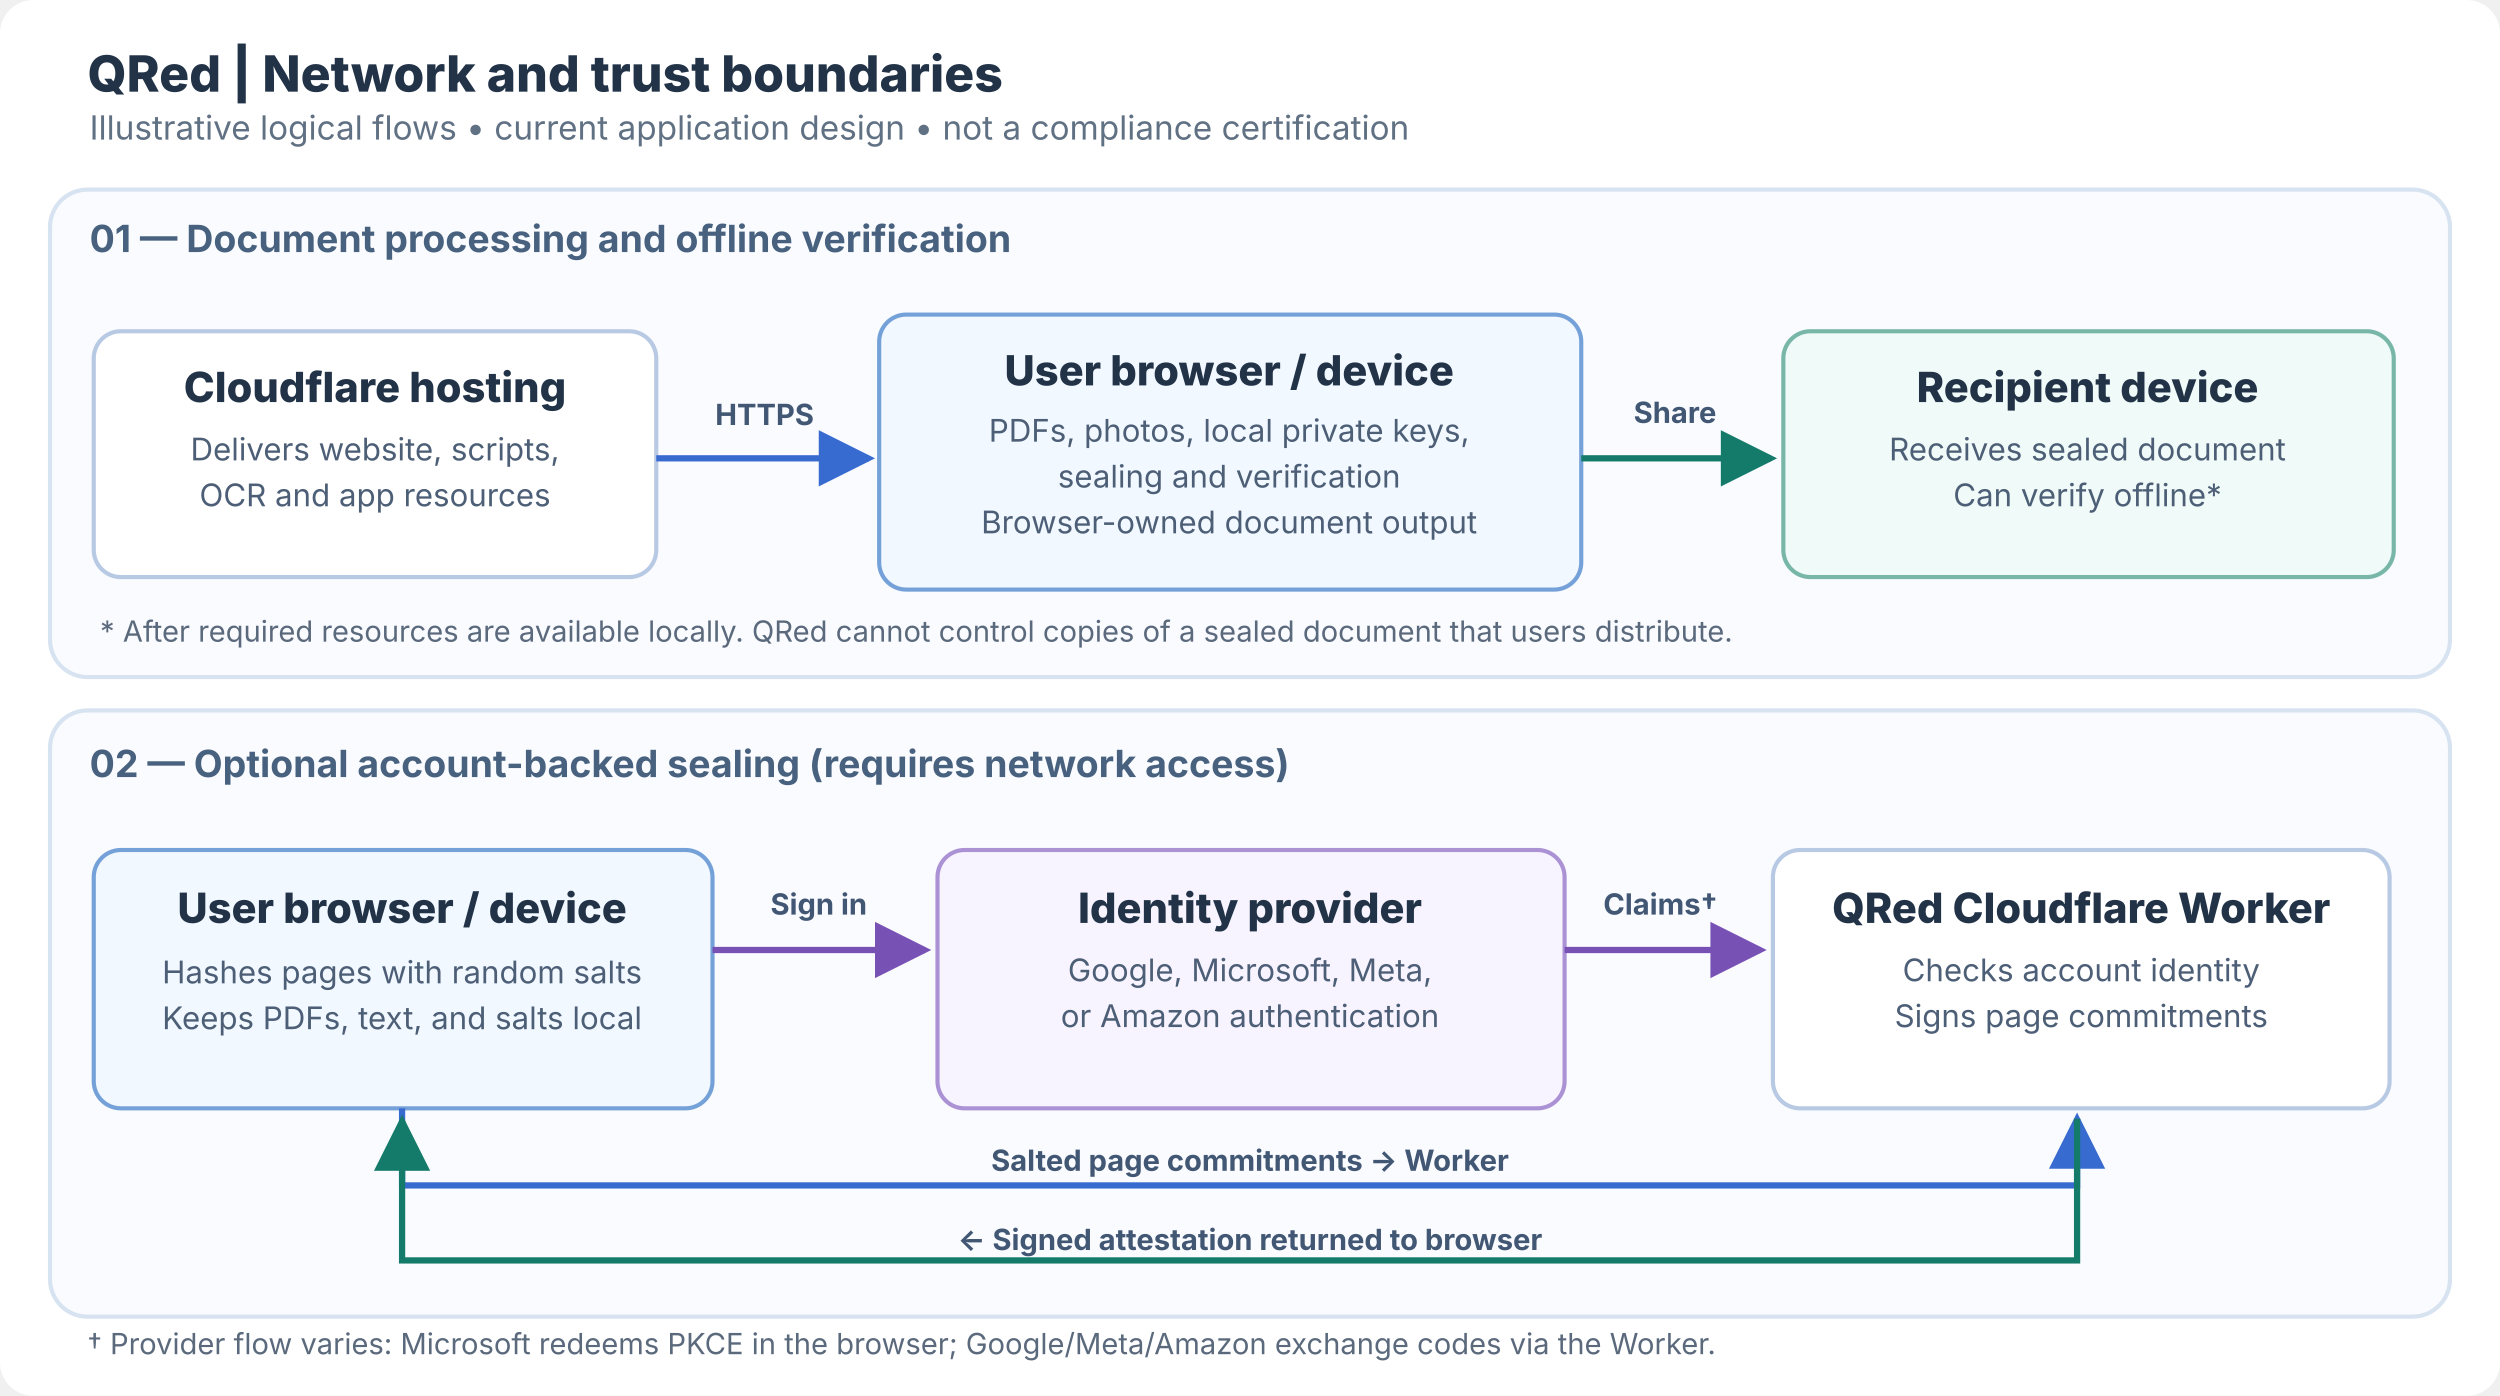
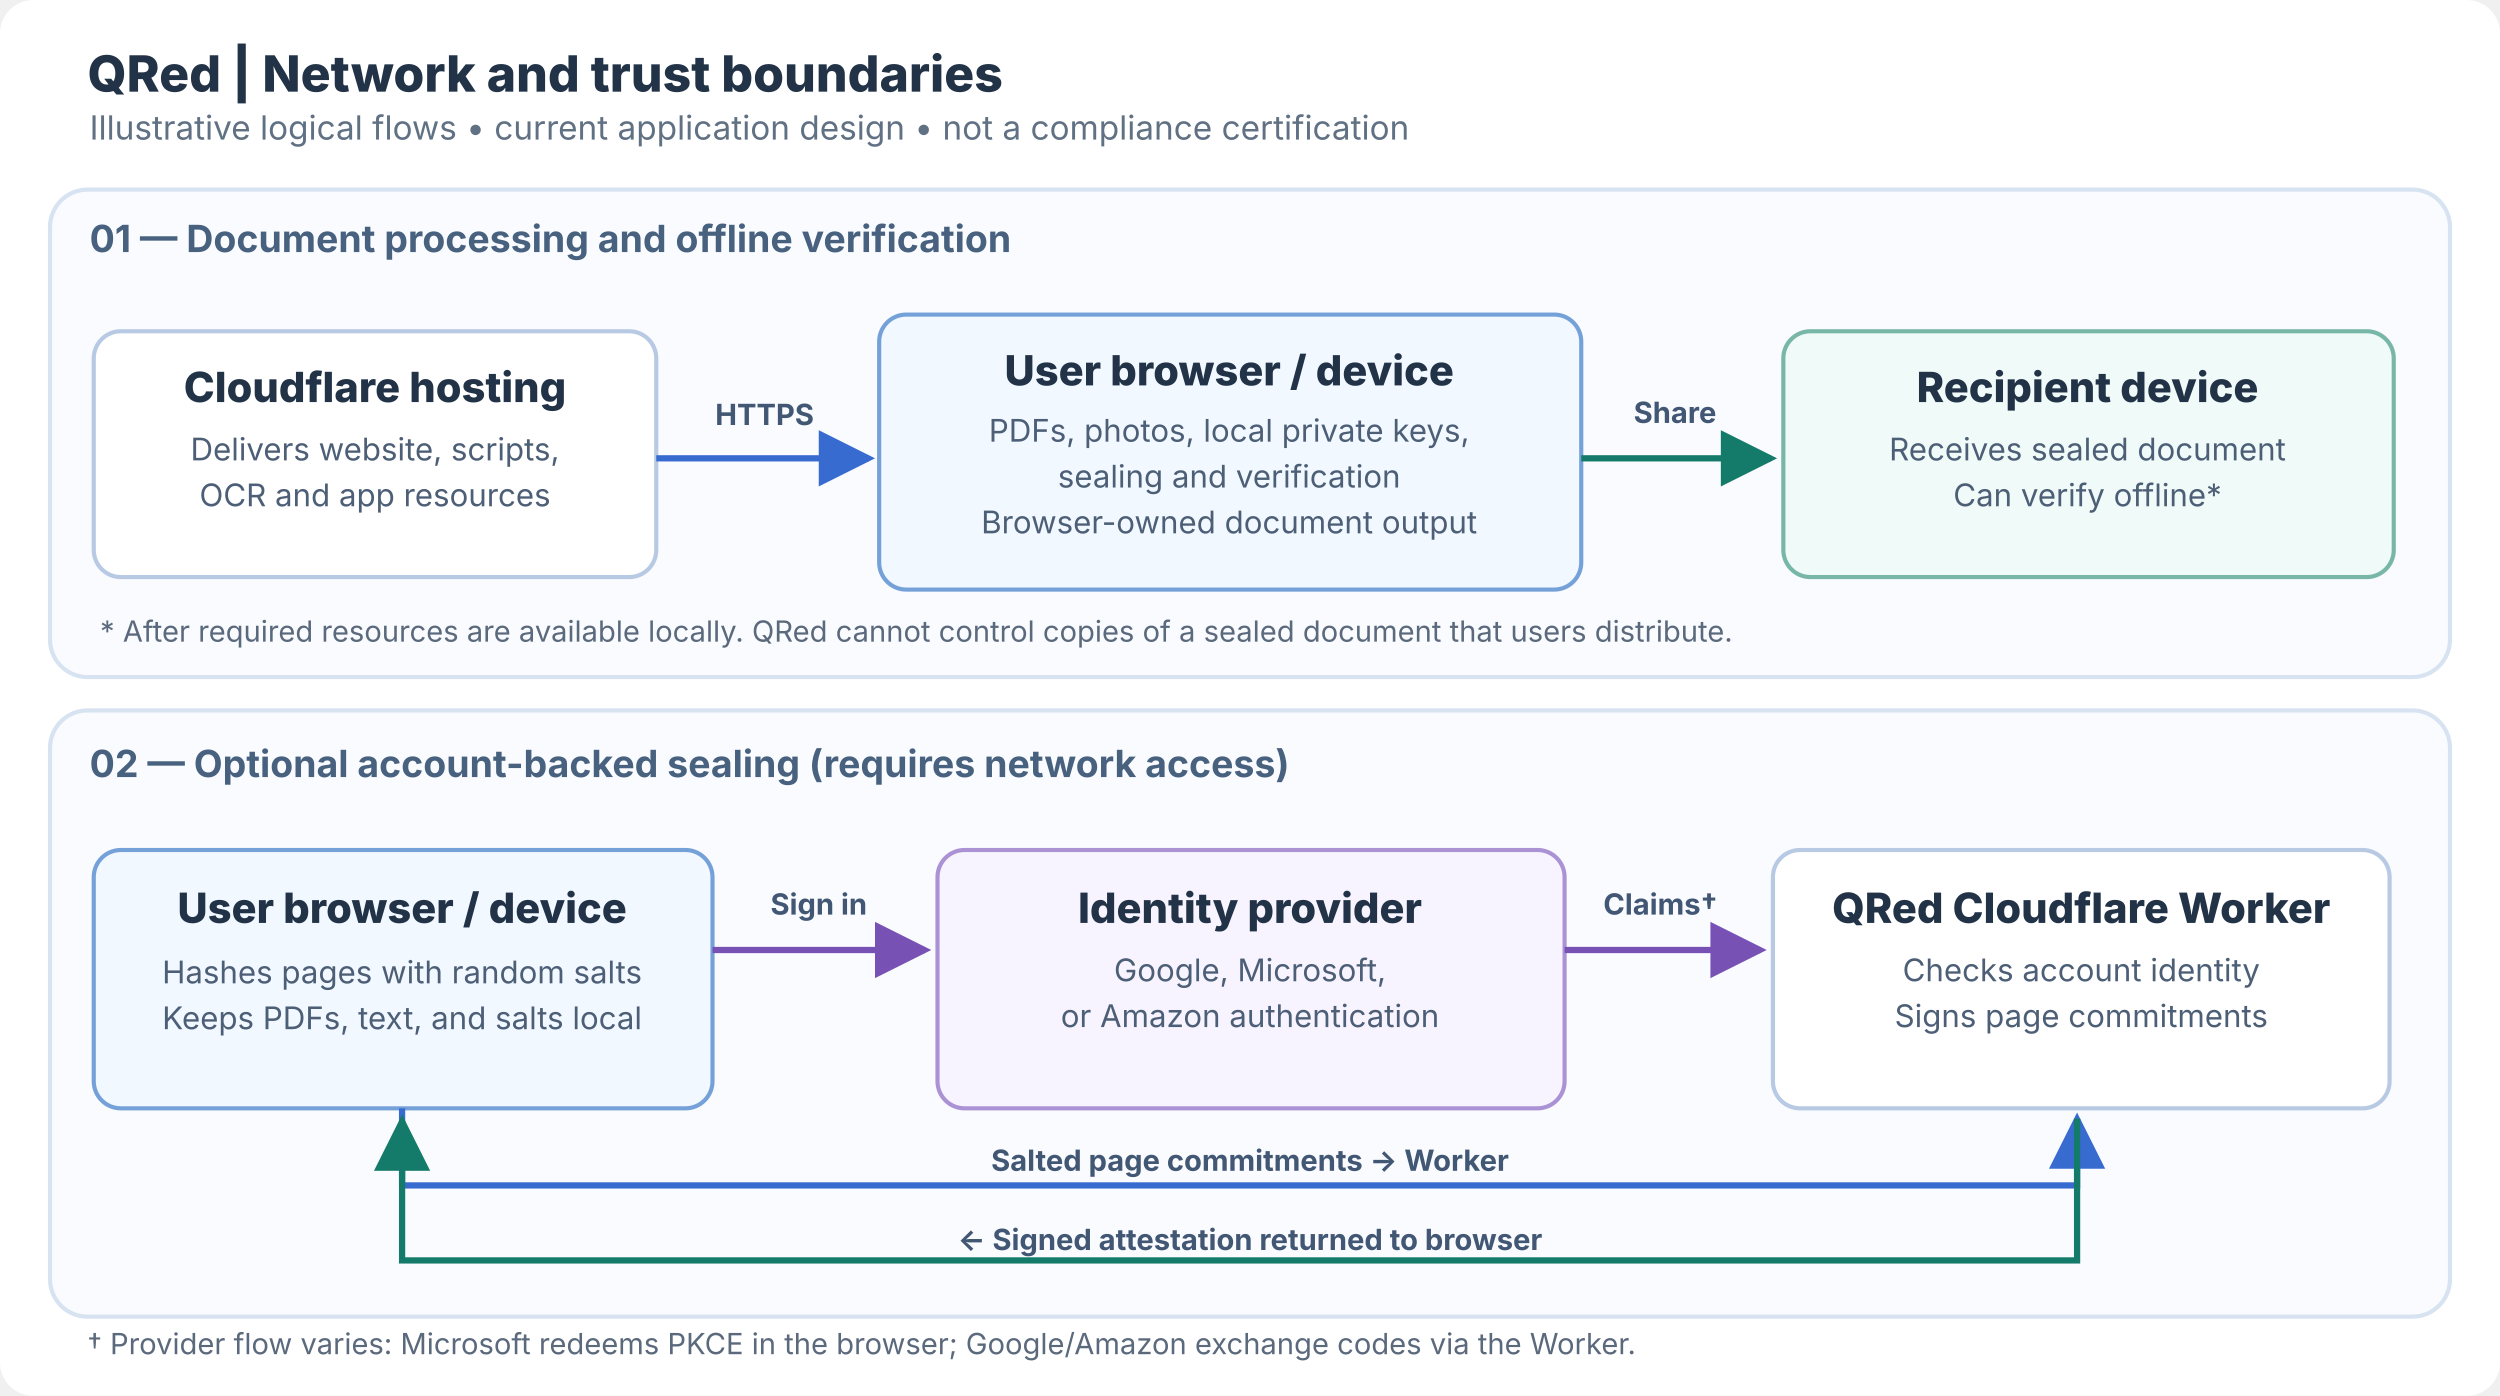
<svg xmlns="http://www.w3.org/2000/svg" viewBox="0 0 1200 670" role="img" aria-labelledby="diagram-title diagram-desc">
  <defs>
    <marker id="arrow-blue" markerWidth="9" markerHeight="9" refX="8" refY="4.5" orient="auto">
      <path d="M0 0 L9 4.5 L0 9 Z" fill="#376bd0" />
    </marker>
    <marker id="arrow-green" markerWidth="9" markerHeight="9" refX="8" refY="4.5" orient="auto">
      <path d="M0 0 L9 4.5 L0 9 Z" fill="#147a69" />
    </marker>
    <marker id="arrow-purple" markerWidth="9" markerHeight="9" refX="8" refY="4.5" orient="auto">
      <path d="M0 0 L9 4.5 L0 9 Z" fill="#7851b5" />
    </marker>
    <style>
  text{font-family:system-ui,-apple-system,"Segoe UI",sans-serif;fill:#223348}
  .heading{font-size:24px;font-weight:800}.subtitle{font-size:16px;fill:#617184}.zone{fill:#f9fbff;stroke:#d7e3f1;stroke-width:2}.zone-title{font-size:18px;font-weight:700;fill:#47617e}
  .box{fill:#fff;stroke:#b7c9e3;stroke-width:2}.box-privacy{fill:#f2f8ff;stroke:#75a1d9;stroke-width:2}
  .box-external{fill:#f8f4ff;stroke:#ab92d5;stroke-width:2}.box-trusted{fill:#f0faf8;stroke:#78b6a8;stroke-width:2}
  .box-title{font-size:20px;font-weight:800}.box-detail{font-size:15px;fill:#4d5f76}.edge{stroke:#376bd0;stroke-width:3;fill:none;marker-end:url(#arrow-blue)}.edge-green{stroke:#147a69;stroke-width:3;fill:none;marker-end:url(#arrow-green)}.edge-purple{stroke:#7851b5;stroke-width:3;fill:none;marker-end:url(#arrow-purple)}
  .edge-label{font-size:14px;font-weight:650;fill:#425774}.caption{font-size:14px;fill:#5b697c}
  </style>
  </defs>
  <rect width="1200" height="670" rx="16" fill="#fff" />
  <text x="42" y="44" class="heading">QRed | Network and trust boundaries</text>
  <text x="43" y="67" class="subtitle">Illustrative logical flows • current application design • not a compliance certification</text>
  <rect class="zone" x="24" y="91" width="1152" height="234" rx="18" />
  <text x="43" y="121" class="zone-title">01 — Document processing and offline verification</text>
  <rect class="box" x="45" y="159" width="270" height="118" rx="13" />
  <text x="180" y="193" text-anchor="middle" class="box-title">Cloudflare hosting</text>
  <text x="180" y="221" text-anchor="middle" class="box-detail">Delivers website, scripts,</text>
  <text x="180" y="243" text-anchor="middle" class="box-detail">OCR and app resources</text>
  <rect class="box-privacy" x="422" y="151" width="337" height="132" rx="13" />
  <text x="590" y="185" text-anchor="middle" class="box-title">User browser / device</text>
  <text x="590" y="212" text-anchor="middle" class="box-detail">PDFs, photos, local private keys,</text>
  <text x="590" y="234" text-anchor="middle" class="box-detail">sealing and verification</text>
  <text x="590" y="256" text-anchor="middle" class="box-detail">Browser-owned document output</text>
  <rect class="box-trusted" x="856" y="159" width="293" height="118" rx="13" />
  <text x="1002" y="193" text-anchor="middle" class="box-title">Recipient device</text>
  <text x="1002" y="221" text-anchor="middle" class="box-detail">Receives sealed document</text>
  <text x="1002" y="243" text-anchor="middle" class="box-detail">Can verify offline*</text>
  <path class="edge" d="M315 220 H417" />
  <text x="367" y="204" text-anchor="middle" class="edge-label">HTTPS</text>
  <path class="edge-green" d="M759 220 H850" />
  <text x="804" y="203" text-anchor="middle" class="edge-label">Share</text>
  <text x="48" y="308" class="caption">* After required resources are available locally. QRed cannot control copies of a sealed document that users distribute.</text>
  <rect class="zone" x="24" y="341" width="1152" height="291" rx="18" />
  <text x="43" y="373" class="zone-title">02 — Optional account-backed sealing (requires network access)</text>
  <rect class="box-privacy" x="45" y="408" width="297" height="124" rx="13" />
  <text x="193" y="443" text-anchor="middle" class="box-title">User browser / device</text>
  <text x="193" y="472" text-anchor="middle" class="box-detail">Hashes pages with random salts</text>
  <text x="193" y="494" text-anchor="middle" class="box-detail">Keeps PDFs, text, and salts local</text>
  <rect class="box-external" x="450" y="408" width="301" height="124" rx="13" />
  <text x="600" y="443" text-anchor="middle" class="box-title">Identity provider</text>
-   <text x="600" y="471" text-anchor="middle" class="box-detail">Google, Microsoft, Meta,</text>
+   <text x="600" y="471" text-anchor="middle" class="box-detail">Google, Microsoft,</text>
  <text x="600" y="493" text-anchor="middle" class="box-detail">or Amazon authentication</text>
  <rect class="box" x="851" y="408" width="296" height="124" rx="13" />
  <text x="999" y="443" text-anchor="middle" class="box-title">QRed Cloudflare Worker</text>
  <text x="999" y="471" text-anchor="middle" class="box-detail">Checks account identity</text>
  <text x="999" y="493" text-anchor="middle" class="box-detail">Signs page commitments</text>
  <path class="edge-purple" d="M342 456 H444" />
  <text x="393" y="439" text-anchor="middle" class="edge-label">Sign in</text>
  <path class="edge-purple" d="M751 456 H845" />
  <text x="797" y="439" text-anchor="middle" class="edge-label">Claims†</text>
  <path class="edge" d="M193 532 V569 H997 V537" />
  <text x="600" y="562" text-anchor="middle" class="edge-label">Salted page commitments → Worker</text>
  <path class="edge-green" d="M997 537 V605 H193 V538" />
  <text x="600" y="600" text-anchor="middle" class="edge-label">← Signed attestation returned to browser</text>
-   <text x="42" y="650" class="caption">† Provider flow varies: Microsoft redeems PKCE in the browser; Google/Meta/Amazon exchange codes via the Worker.</text>
+   <text x="42" y="650" class="caption">† Provider flow varies: Microsoft redeems PKCE in the browser; Google/Amazon exchange codes via the Worker.</text>
</svg>
